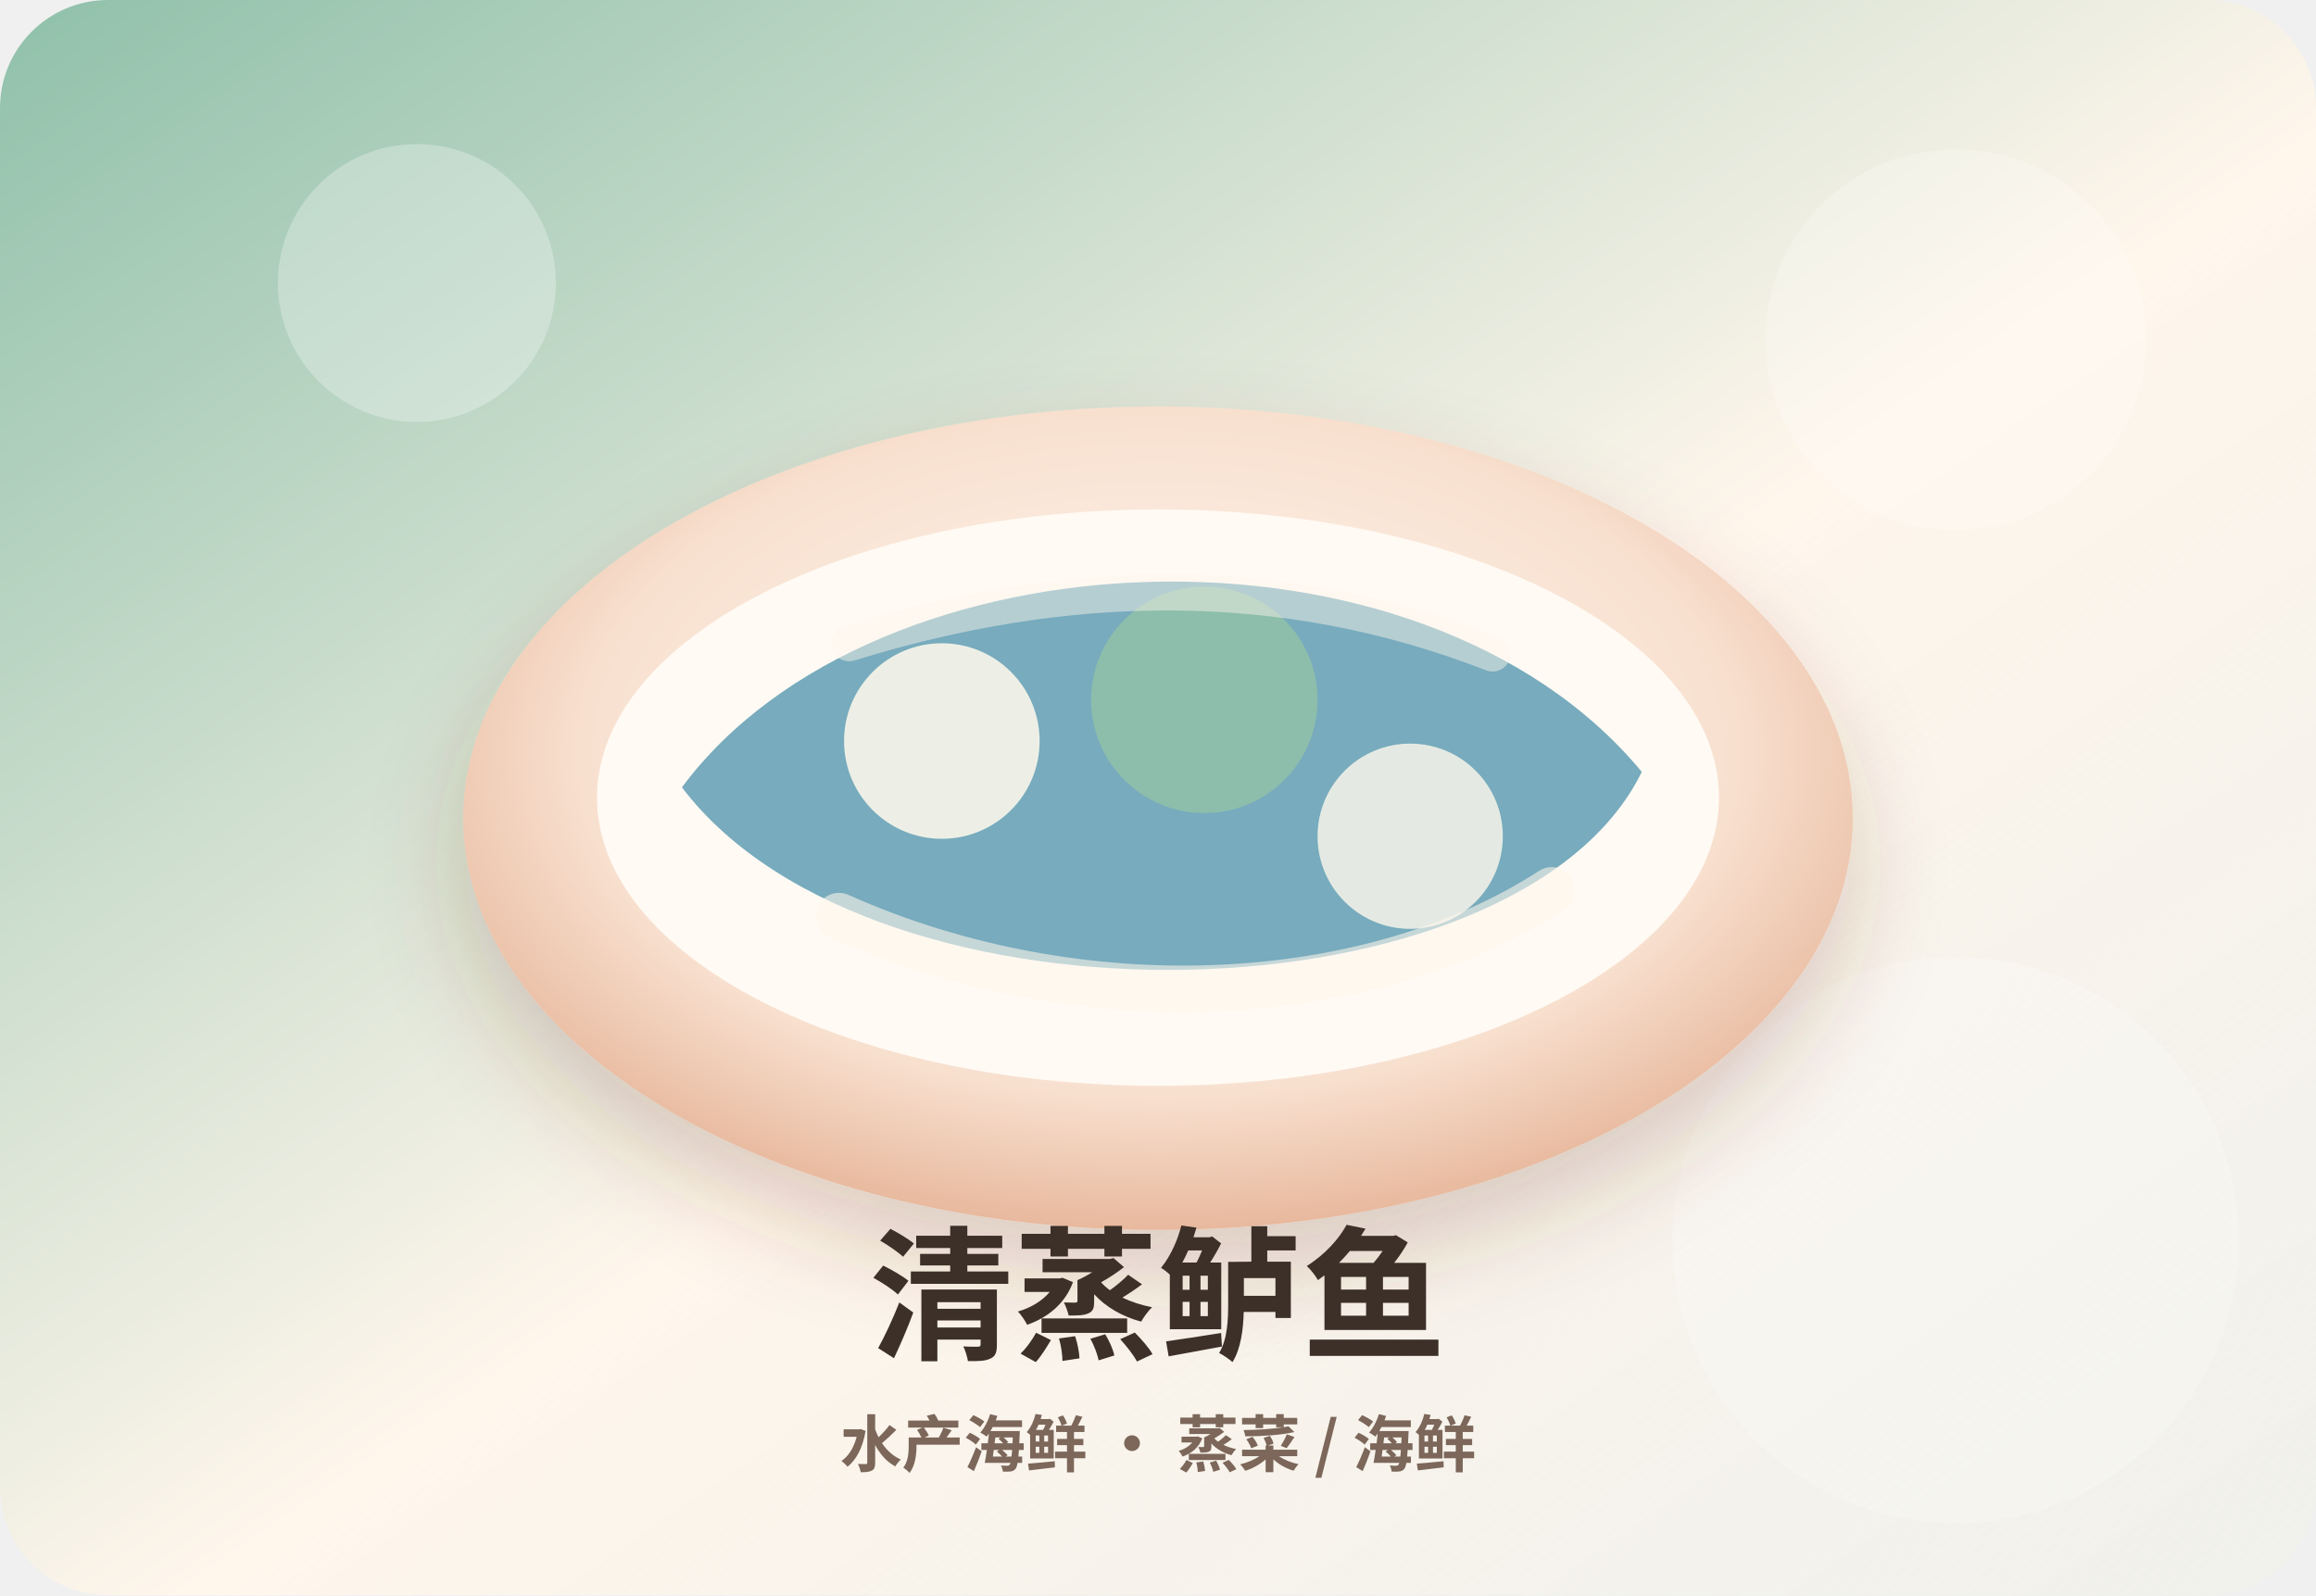
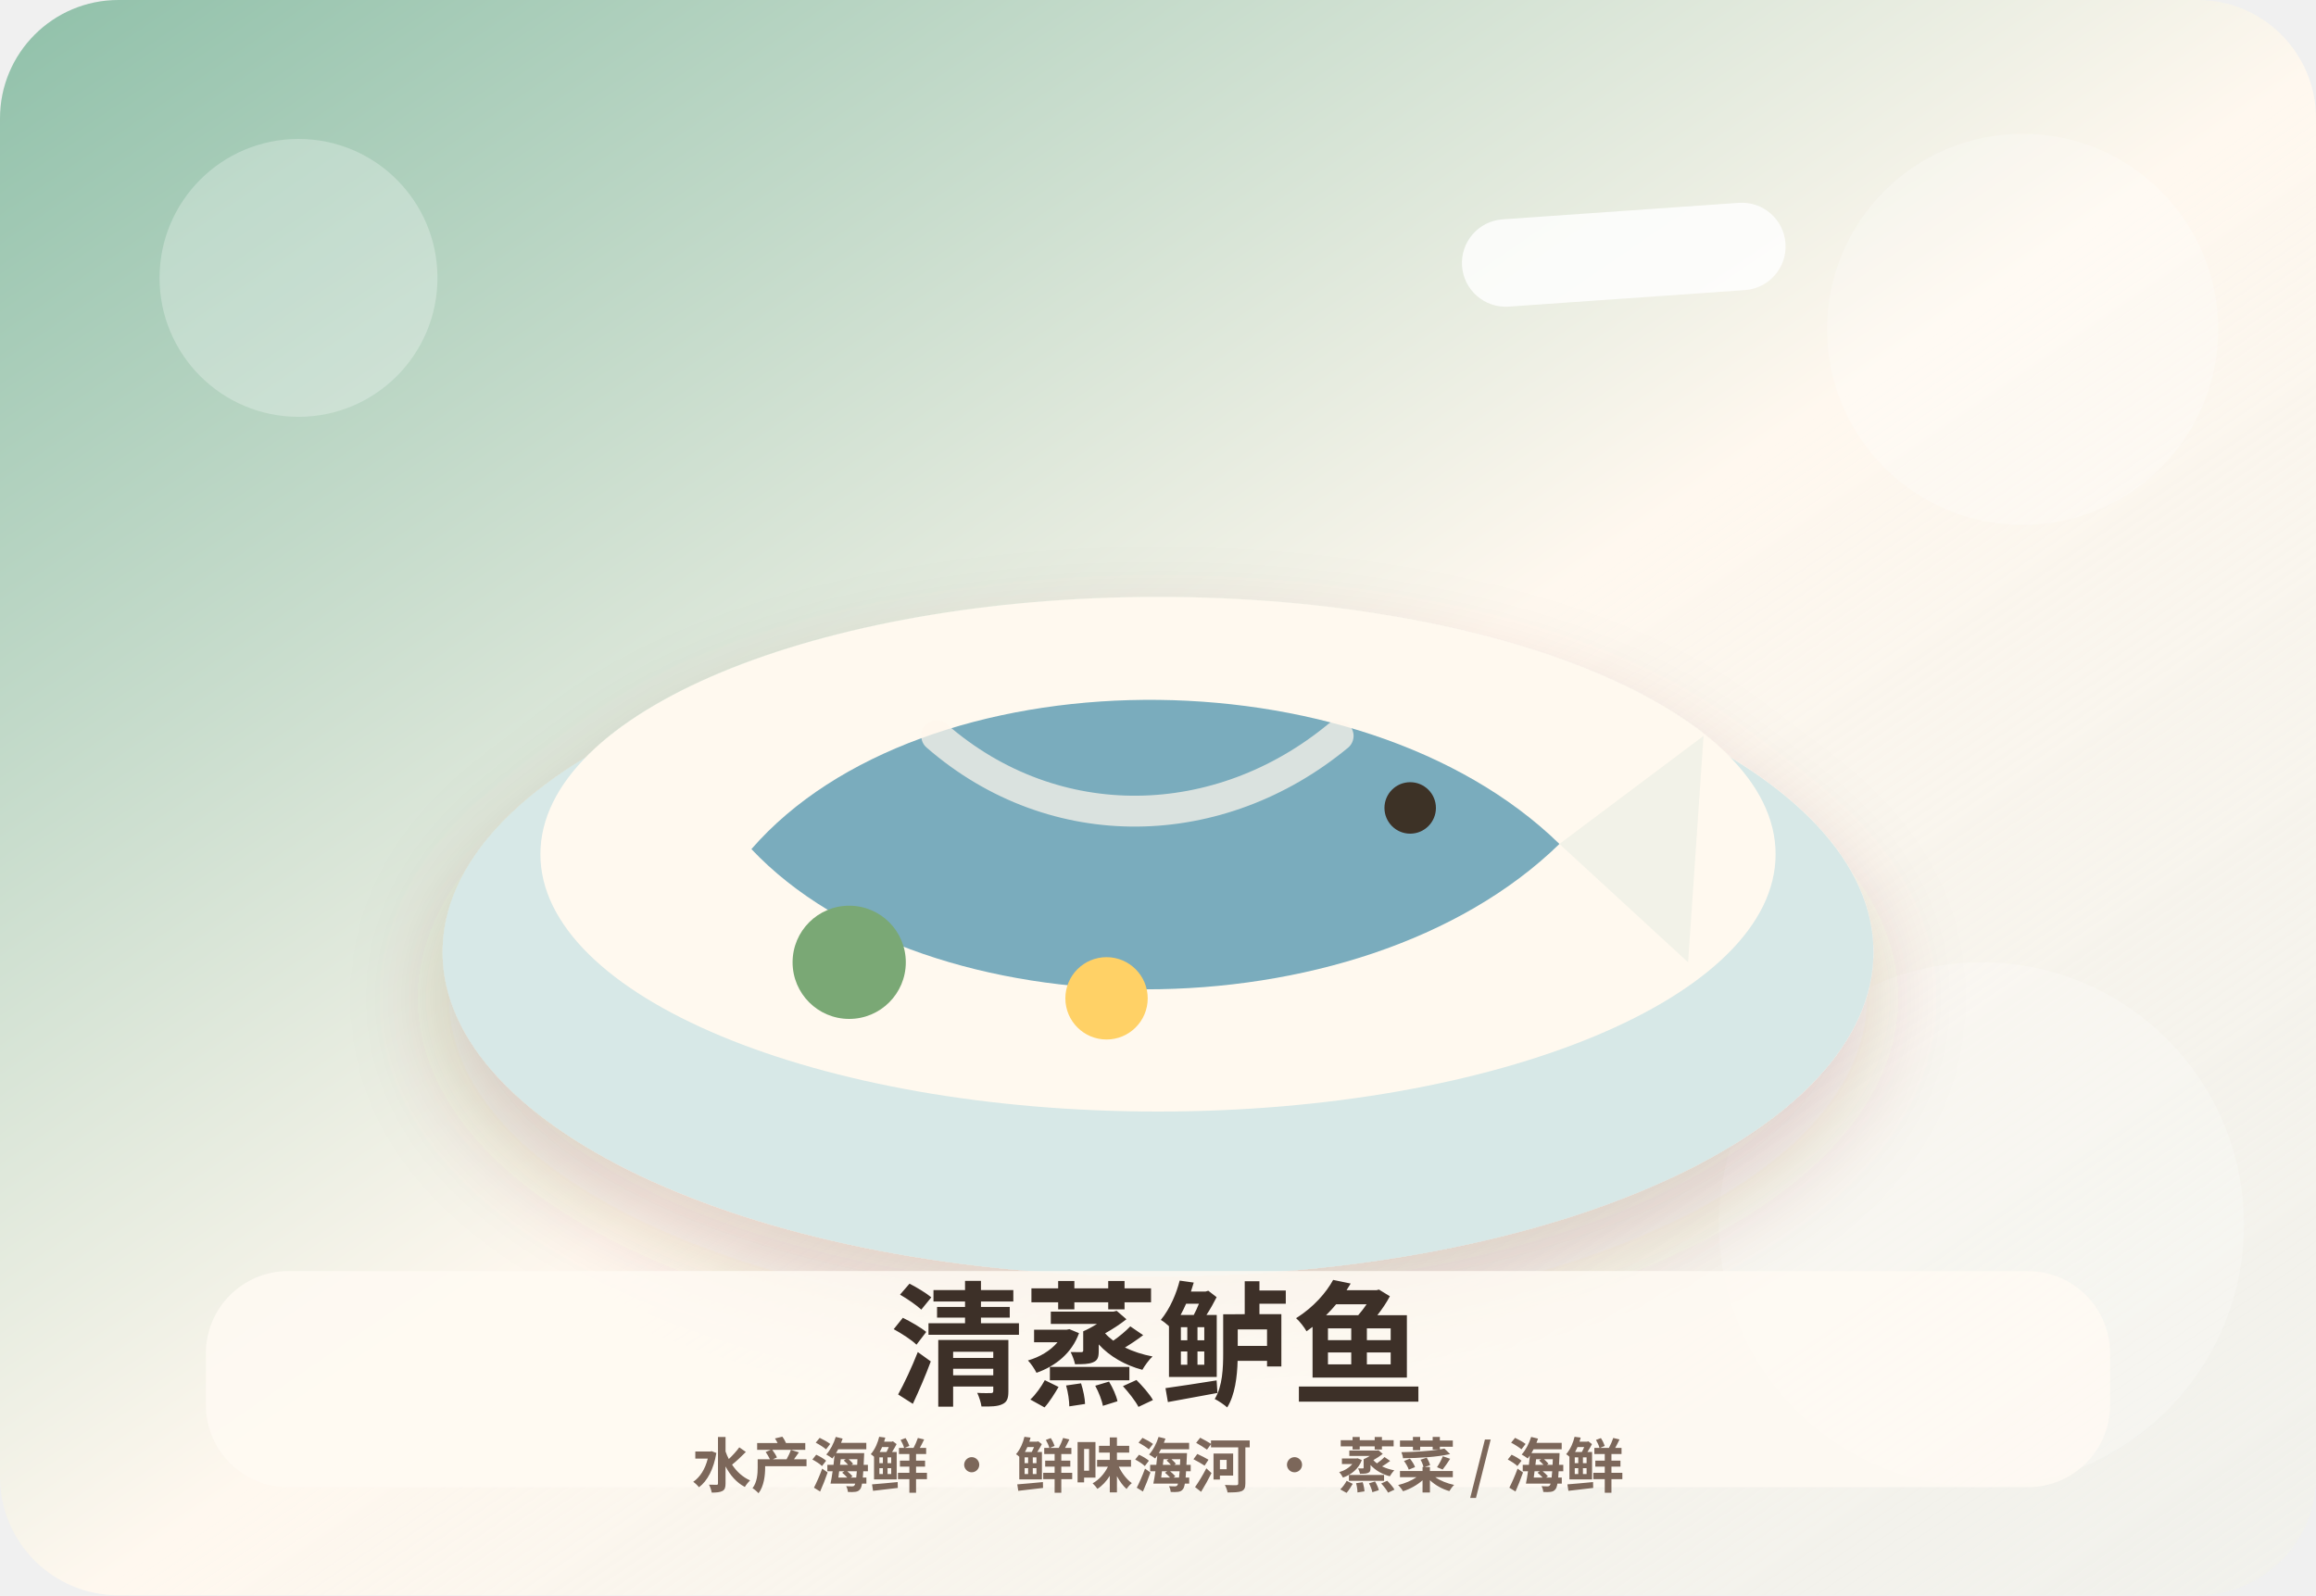
<svg xmlns="http://www.w3.org/2000/svg" width="900" height="620" viewBox="0 0 900 620">
  <defs>
    <linearGradient id="bg" x1="0" x2="1" y1="0" y2="1">
      <stop offset="0%" stop-color="#8fc0a9" />
-       <stop offset="54%" stop-color="#fff6ec" />
-       <stop offset="100%" stop-color="#f2f2e8" stop-opacity="0.42" />
+       <stop offset="52%" stop-color="#fff8ef" />
+       <stop offset="100%" stop-color="#f2f2e8" stop-opacity="0.5" />
    </linearGradient>
-     <radialGradient id="plate" cx="50%" cy="42%" r="58%">
-       <stop offset="0%" stop-color="#fffaf3" />
-       <stop offset="72%" stop-color="#f8e0cf" />
-       <stop offset="100%" stop-color="#e8b99e" />
-     </radialGradient>
    <filter id="shadow" x="-20%" y="-20%" width="140%" height="140%">
-       <feDropShadow dx="0" dy="18" stdDeviation="18" flood-color="#6f3d2d" flood-opacity="0.22" />
+       <feDropShadow dx="0" dy="18" stdDeviation="18" flood-color="#6f3d2d" flood-opacity="0.2" />
    </filter>
  </defs>
-   <rect width="900" height="620" rx="42" fill="url(#bg)" />
-   <circle cx="162" cy="110" r="54" fill="#ffffff" opacity="0.28" />
-   <circle cx="760" cy="132" r="74" fill="#ffffff" opacity="0.22" />
-   <circle cx="760" cy="482" r="110" fill="#ffffff" opacity="0.2" />
+   <rect width="900" height="620" rx="46" fill="url(#bg)" />
+   <circle cx="116" cy="108" r="54" fill="#ffffff" opacity="0.27" />
+   <circle cx="786" cy="128" r="76" fill="#ffffff" opacity="0.22" />
+   <circle cx="770" cy="476" r="102" fill="#ffffff" opacity="0.22" />
+   <rect x="568" y="82" width="126" height="34" rx="17" fill="#ffffff" opacity="0.82" transform="rotate(-4 631 99)" />
  <g filter="url(#shadow)">
-     <ellipse cx="450" cy="318" rx="270" ry="160" fill="url(#plate)" />
-     <ellipse cx="450" cy="310" rx="218" ry="112" fill="#fffaf4" />
-     <path d="M265 306 C340 205 552 196 638 300 C590 398 340 405 265 306Z" fill="#6ba4b8" opacity="0.92" />
-     <circle cx="366" cy="288" r="38" fill="#f2f2e8" opacity="0.95" />
-     <circle cx="468" cy="272" r="44" fill="#8fc0a9" opacity="0.9" />
-     <circle cx="548" cy="325" r="36" fill="#f2f2e8" opacity="0.88" />
-     <path d="M326 356 C420 398 532 392 603 346" fill="none" stroke="#fff6ec" stroke-width="18" stroke-linecap="round" opacity="0.58" />
-     <path d="M330 250 C414 224 498 222 580 254" fill="none" stroke="#fff6ec" stroke-width="14" stroke-linecap="round" opacity="0.46" />
+     <ellipse cx="450" cy="370" rx="278" ry="126" fill="#d7e8e7" />
+     <ellipse cx="450" cy="332" rx="240" ry="100" fill="#fff9ef" />
+     <path d="M292 330 C358 254 528 252 606 328 C528 404 360 402 292 330Z" fill="#6ba4b8" opacity="0.9" />
+     <circle cx="548" cy="314" r="10" fill="#3d3028" />
+     <path d="M606 328 L662 286 L656 374 Z" fill="#f2f2e8" />
+     <path d="M364 286 C410 326 474 324 520 286" fill="none" stroke="#fff6ec" stroke-width="12" stroke-linecap="round" opacity="0.72" />
+     <circle cx="330" cy="374" r="22" fill="#7aa874" />
+     <circle cx="430" cy="388" r="16" fill="#ffd166" />
  </g>
  <g font-family="PingFang SC, Microsoft YaHei, Noto Sans CJK SC, Arial, sans-serif" text-anchor="middle">
-     <text x="450" y="524" font-size="56" font-weight="800" fill="#3d3028">清蒸鲈鱼</text>
-     <text x="450" y="570" font-size="24" font-weight="600" fill="#7c675a">水产海鲜 · 蒸菜 / 海鲜</text>
+     <rect x="80" y="494" width="740" height="84" rx="32" fill="#fffaf3" opacity="0.84" />
+     <text x="450" y="542" font-size="52" font-weight="800" fill="#3d3028">清蒸鲈鱼</text>
+     <text x="450" y="578" font-size="23" font-weight="600" fill="#7c675a">水产海鲜 · 鲜味海河 · 蒸菜 / 海鲜</text>
  </g>
</svg>
